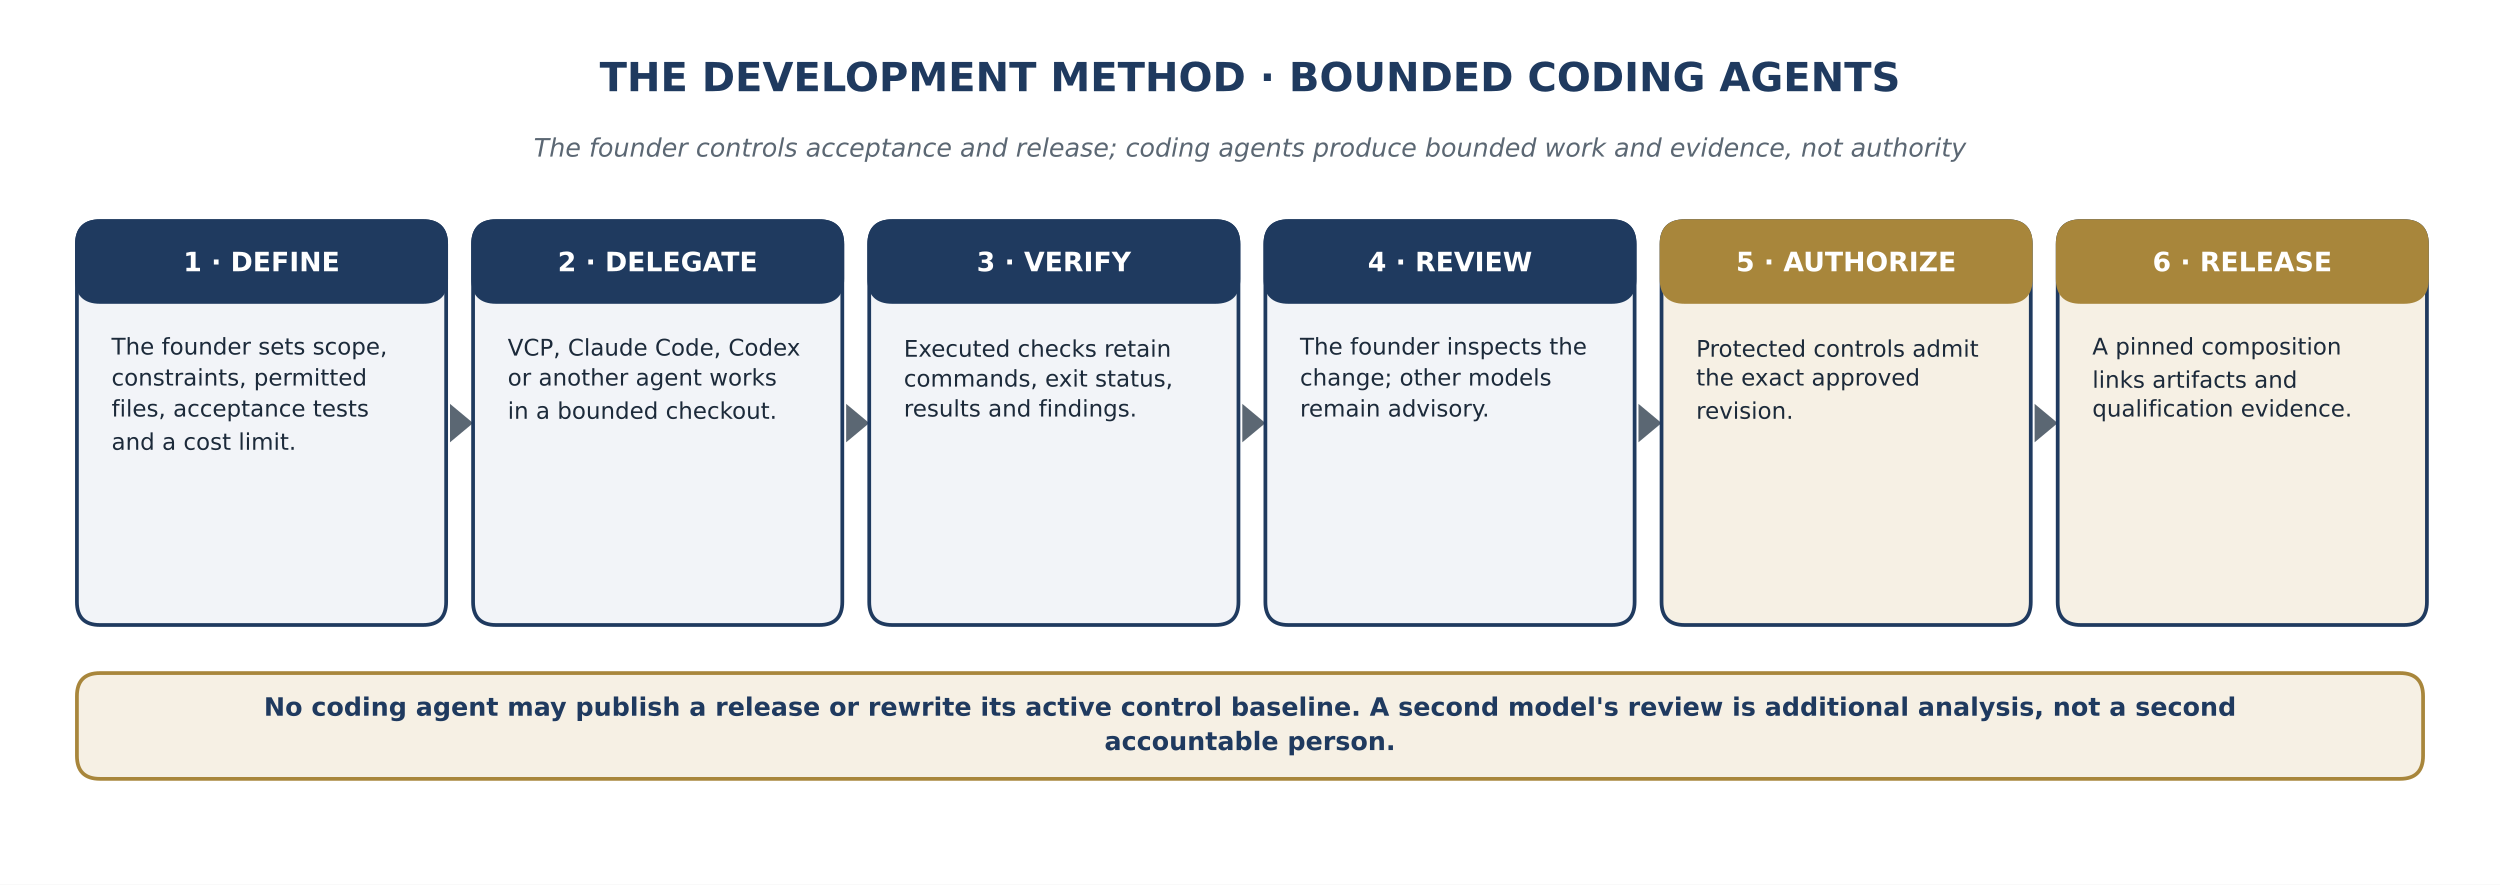
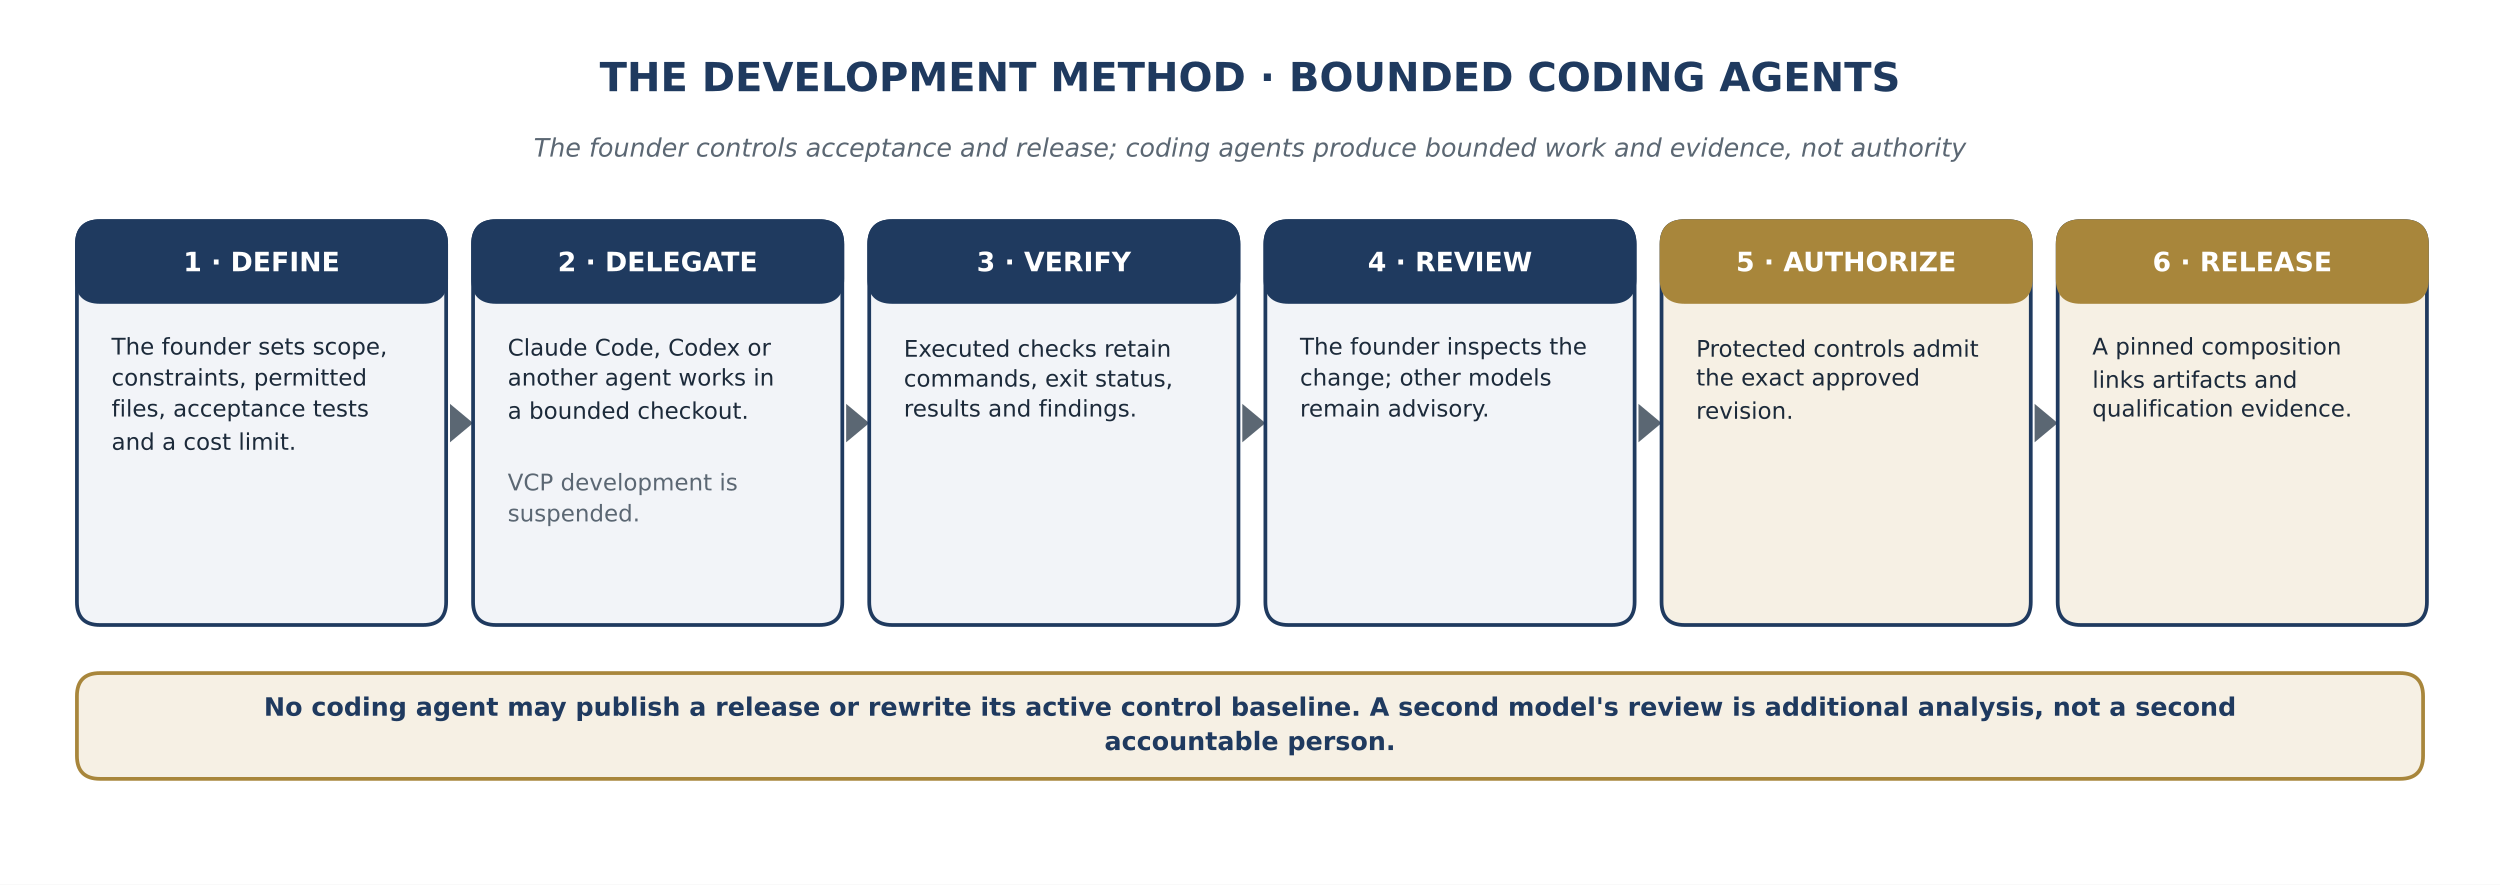
<svg xmlns="http://www.w3.org/2000/svg" width="936pt" height="331.2pt" viewBox="0 0 936 331.2" version="1.1">
  <defs>
    <style type="text/css">*{stroke-linejoin: round; stroke-linecap: butt}</style>
  </defs>
  <g id="figure_1">
    <g id="patch_1">
      <path d="M 0 331.2 L 936 331.2 L 936 0 L 0 0 z " style="fill: #ffffff" />
    </g>
    <g id="axes_1">
      <g id="patch_2">
        <path d="M 37.44 234 L 158.4 234 Q 167.04 234 167.04 225.36 L 167.04 91.44 Q 167.04 82.8 158.4 82.8 L 37.44 82.8 Q 28.8 82.8 28.8 91.44 L 28.8 225.36 Q 28.8 234 37.44 234 z " clip-path="url(#p0981483d5a)" style="fill: #f2f4f8; stroke: #1f3a5f; stroke-width: 1.4; stroke-linejoin: miter" />
      </g>
      <g id="patch_3">
        <path d="M 37.44 113.04 L 158.4 113.04 Q 167.04 113.04 167.04 104.4 L 167.04 91.44 Q 167.04 82.8 158.4 82.8 L 37.44 82.8 Q 28.8 82.8 28.8 91.44 L 28.8 104.4 Q 28.8 113.04 37.44 113.04 z " clip-path="url(#p0981483d5a)" style="fill: #1f3a5f; stroke: #1f3a5f; stroke-width: 1.4; stroke-linejoin: miter" />
      </g>
      <g id="patch_4">
        <path d="M 168.48 151.2 L 177.12 158.4 L 168.48 165.6 z " clip-path="url(#p0981483d5a)" style="fill: #5b6773" />
      </g>
      <g id="patch_5">
        <path d="M 185.76 234 L 306.72 234 Q 315.36 234 315.36 225.36 L 315.36 91.44 Q 315.36 82.8 306.72 82.8 L 185.76 82.8 Q 177.12 82.8 177.12 91.44 L 177.12 225.36 Q 177.12 234 185.76 234 z " clip-path="url(#p0981483d5a)" style="fill: #f2f4f8; stroke: #1f3a5f; stroke-width: 1.4; stroke-linejoin: miter" />
      </g>
      <g id="patch_6">
        <path d="M 185.76 113.04 L 306.72 113.04 Q 315.36 113.04 315.36 104.4 L 315.36 91.44 Q 315.36 82.8 306.72 82.8 L 185.76 82.8 Q 177.12 82.8 177.12 91.44 L 177.12 104.4 Q 177.12 113.04 185.76 113.04 z " clip-path="url(#p0981483d5a)" style="fill: #1f3a5f; stroke: #1f3a5f; stroke-width: 1.4; stroke-linejoin: miter" />
      </g>
      <g id="patch_7">
        <path d="M 316.8 151.2 L 325.44 158.4 L 316.8 165.6 z " clip-path="url(#p0981483d5a)" style="fill: #5b6773" />
      </g>
      <g id="patch_8">
        <path d="M 334.08 234 L 455.04 234 Q 463.68 234 463.68 225.36 L 463.68 91.44 Q 463.68 82.8 455.04 82.8 L 334.08 82.8 Q 325.44 82.8 325.44 91.44 L 325.44 225.36 Q 325.44 234 334.08 234 z " clip-path="url(#p0981483d5a)" style="fill: #f2f4f8; stroke: #1f3a5f; stroke-width: 1.4; stroke-linejoin: miter" />
      </g>
      <g id="patch_9">
        <path d="M 334.08 113.04 L 455.04 113.04 Q 463.68 113.04 463.68 104.4 L 463.68 91.44 Q 463.68 82.8 455.04 82.8 L 334.08 82.8 Q 325.44 82.8 325.44 91.44 L 325.44 104.4 Q 325.44 113.04 334.08 113.04 z " clip-path="url(#p0981483d5a)" style="fill: #1f3a5f; stroke: #1f3a5f; stroke-width: 1.4; stroke-linejoin: miter" />
      </g>
      <g id="patch_10">
        <path d="M 465.12 151.2 L 473.76 158.4 L 465.12 165.6 z " clip-path="url(#p0981483d5a)" style="fill: #5b6773" />
      </g>
      <g id="patch_11">
        <path d="M 482.4 234 L 603.36 234 Q 612 234 612 225.36 L 612 91.44 Q 612 82.8 603.36 82.8 L 482.4 82.8 Q 473.76 82.8 473.76 91.44 L 473.76 225.36 Q 473.76 234 482.4 234 z " clip-path="url(#p0981483d5a)" style="fill: #f2f4f8; stroke: #1f3a5f; stroke-width: 1.4; stroke-linejoin: miter" />
      </g>
      <g id="patch_12">
        <path d="M 482.4 113.04 L 603.36 113.04 Q 612 113.04 612 104.4 L 612 91.44 Q 612 82.8 603.36 82.8 L 482.4 82.8 Q 473.76 82.8 473.76 91.44 L 473.76 104.4 Q 473.76 113.04 482.4 113.04 z " clip-path="url(#p0981483d5a)" style="fill: #1f3a5f; stroke: #1f3a5f; stroke-width: 1.4; stroke-linejoin: miter" />
      </g>
      <g id="patch_13">
        <path d="M 613.44 151.2 L 622.08 158.4 L 613.44 165.6 z " clip-path="url(#p0981483d5a)" style="fill: #5b6773" />
      </g>
      <g id="patch_14">
        <path d="M 630.72 234 L 751.68 234 Q 760.32 234 760.32 225.36 L 760.32 91.44 Q 760.32 82.8 751.68 82.8 L 630.72 82.8 Q 622.08 82.8 622.08 91.44 L 622.08 225.36 Q 622.08 234 630.72 234 z " clip-path="url(#p0981483d5a)" style="fill: #f6f0e4; stroke: #1f3a5f; stroke-width: 1.4; stroke-linejoin: miter" />
      </g>
      <g id="patch_15">
        <path d="M 630.72 113.04 L 751.68 113.04 Q 760.32 113.04 760.32 104.4 L 760.32 91.44 Q 760.32 82.8 751.68 82.8 L 630.72 82.8 Q 622.08 82.8 622.08 91.44 L 622.08 104.4 Q 622.08 113.04 630.72 113.04 z " clip-path="url(#p0981483d5a)" style="fill: #a8863b; stroke: #a8863b; stroke-width: 1.4; stroke-linejoin: miter" />
      </g>
      <g id="patch_16">
        <path d="M 761.76 151.2 L 770.4 158.4 L 761.76 165.6 z " clip-path="url(#p0981483d5a)" style="fill: #5b6773" />
      </g>
      <g id="patch_17">
        <path d="M 779.04 234 L 900 234 Q 908.64 234 908.64 225.36 L 908.64 91.44 Q 908.64 82.8 900 82.8 L 779.04 82.8 Q 770.4 82.8 770.4 91.44 L 770.4 225.36 Q 770.4 234 779.04 234 z " clip-path="url(#p0981483d5a)" style="fill: #f6f0e4; stroke: #1f3a5f; stroke-width: 1.4; stroke-linejoin: miter" />
      </g>
      <g id="patch_18">
        <path d="M 779.04 113.04 L 900 113.04 Q 908.64 113.04 908.64 104.4 L 908.64 91.44 Q 908.64 82.8 900 82.8 L 779.04 82.8 Q 770.4 82.8 770.4 91.44 L 770.4 104.4 Q 770.4 113.04 779.04 113.04 z " clip-path="url(#p0981483d5a)" style="fill: #a8863b; stroke: #a8863b; stroke-width: 1.4; stroke-linejoin: miter" />
      </g>
      <g id="patch_19">
        <path d="M 37.44 291.6 L 898.56 291.6 Q 907.2 291.6 907.2 282.96 L 907.2 260.64 Q 907.2 252 898.56 252 L 37.44 252 Q 28.8 252 28.8 260.64 L 28.8 282.96 Q 28.8 291.6 37.44 291.6 z " clip-path="url(#p0981483d5a)" style="fill: #f6f0e4; stroke: #a8863b; stroke-width: 1.4; stroke-linejoin: miter" />
      </g>
      <g id="text_1">
        <text style="font-weight: 700; font-size: 15px; font-family: 'DejaVu Sans'; text-anchor: middle; fill: #1f3a5f" x="468" y="34.136" transform="rotate(-0 468 34.13648)">THE DEVELOPMENT METHOD · BOUNDED CODING AGENTS</text>
      </g>
      <g id="text_2">
        <text style="font-style: italic; font-size: 9.5px; font-family: 'DejaVu Sans'; text-anchor: middle; fill: #5b6773" x="468" y="58.628" transform="rotate(-0 468 58.62815)">The founder controls acceptance and release; coding agents produce bounded work and evidence, not authority</text>
      </g>
      <g id="text_3">
        <text style="font-weight: 700; font-size: 10px; font-family: 'DejaVu Sans'; text-anchor: middle; fill: #ffffff" x="97.92" y="101.565" transform="rotate(-0 97.92 101.5653)">1 · DEFINE</text>
      </g>
      <g id="text_4">
        <text style="font-size: 8.6px; font-family: 'DejaVu Sans'; fill: #1c2a3a" transform="translate(41.76 132.7381)">The founder sets scope,</text>
        <text style="font-size: 8.6px; font-family: 'DejaVu Sans'; fill: #1c2a3a" transform="translate(41.76 144.3481)">constraints, permitted</text>
        <text style="font-size: 8.6px; font-family: 'DejaVu Sans'; fill: #1c2a3a" transform="translate(41.76 155.9581)">files, acceptance tests</text>
        <text style="font-size: 8.6px; font-family: 'DejaVu Sans'; fill: #1c2a3a" transform="translate(41.76 168.4012)">and a cost limit.</text>
      </g>
      <g id="text_5">
        <text style="font-weight: 700; font-size: 10px; font-family: 'DejaVu Sans'; text-anchor: middle; fill: #ffffff" x="246.24" y="101.56" transform="rotate(-0 246.24 101.5598)">2 · DELEGATE</text>
      </g>
      <g id="text_6">
-         <text style="font-size: 8.6px; font-family: 'DejaVu Sans'; fill: #1c2a3a" transform="translate(190.08 133.1325)">VCP, Claude Code, Codex</text>
-         <text style="font-size: 8.6px; font-family: 'DejaVu Sans'; fill: #1c2a3a" transform="translate(190.08 144.3481)">or another agent works</text>
-         <text style="font-size: 8.6px; font-family: 'DejaVu Sans'; fill: #1c2a3a" transform="translate(190.08 156.7912)">in a bounded checkout.</text>
+         <text style="font-size: 8.6px; font-family: 'DejaVu Sans'; fill: #1c2a3a" transform="translate(190.08 133.1325)">Claude Code, Codex or</text>
+         <text style="font-size: 8.6px; font-family: 'DejaVu Sans'; fill: #1c2a3a" transform="translate(190.08 144.3481)">another agent works in</text>
+         <text style="font-size: 8.6px; font-family: 'DejaVu Sans'; fill: #1c2a3a" transform="translate(190.08 156.7912)">a bounded checkout.</text>
+         <text style="font-size: 8.6px; font-family: 'DejaVu Sans'; fill: #5b6773" transform="translate(190.08 183.6)">VCP development is</text>
+         <text style="font-size: 8.6px; font-family: 'DejaVu Sans'; fill: #5b6773" transform="translate(190.08 195.21)">suspended.</text>
      </g>
      <g id="text_7">
        <text style="font-weight: 700; font-size: 10px; font-family: 'DejaVu Sans'; text-anchor: middle; fill: #ffffff" x="394.56" y="101.56" transform="rotate(-0 394.56 101.5598)">3 · VERIFY</text>
      </g>
      <g id="text_8">
        <text style="font-size: 8.6px; font-family: 'DejaVu Sans'; fill: #1c2a3a" transform="translate(338.4 133.5712)">Executed checks retain</text>
        <text style="font-size: 8.6px; font-family: 'DejaVu Sans'; fill: #1c2a3a" transform="translate(338.4 144.7425)">commands, exit status,</text>
        <text style="font-size: 8.6px; font-family: 'DejaVu Sans'; fill: #1c2a3a" transform="translate(338.4 155.9581)">results and findings.</text>
      </g>
      <g id="text_9">
        <text style="font-weight: 700; font-size: 10px; font-family: 'DejaVu Sans'; text-anchor: middle; fill: #ffffff" x="542.88" y="101.565" transform="rotate(-0 542.88 101.5653)">4 · REVIEW</text>
      </g>
      <g id="text_10">
        <text style="font-size: 8.6px; font-family: 'DejaVu Sans'; fill: #1c2a3a" transform="translate(486.72 132.7381)">The founder inspects the</text>
        <text style="font-size: 8.6px; font-family: 'DejaVu Sans'; fill: #1c2a3a" transform="translate(486.72 144.3481)">change; other models</text>
        <text style="font-size: 8.6px; font-family: 'DejaVu Sans'; fill: #1c2a3a" transform="translate(486.72 155.9581)">remain advisory.</text>
      </g>
      <g id="text_11">
        <text style="font-weight: 700; font-size: 10px; font-family: 'DejaVu Sans'; text-anchor: middle; fill: #ffffff" x="691.2" y="101.56" transform="rotate(-0 691.2 101.5598)">5 · AUTHORIZE</text>
      </g>
      <g id="text_12">
        <text style="font-size: 8.6px; font-family: 'DejaVu Sans'; fill: #1c2a3a" transform="translate(635.04 133.5712)">Protected controls admit</text>
        <text style="font-size: 8.6px; font-family: 'DejaVu Sans'; fill: #1c2a3a" transform="translate(635.04 144.3481)">the exact approved</text>
        <text style="font-size: 8.6px; font-family: 'DejaVu Sans'; fill: #1c2a3a" transform="translate(635.04 156.7912)">revision.</text>
      </g>
      <g id="text_13">
        <text style="font-weight: 700; font-size: 10px; font-family: 'DejaVu Sans'; text-anchor: middle; fill: #ffffff" x="839.52" y="101.56" transform="rotate(-0 839.52 101.5598)">6 · RELEASE</text>
      </g>
      <g id="text_14">
        <text style="font-size: 8.6px; font-family: 'DejaVu Sans'; fill: #1c2a3a" transform="translate(783.36 132.7381)">A pinned composition</text>
        <text style="font-size: 8.6px; font-family: 'DejaVu Sans'; fill: #1c2a3a" transform="translate(783.36 145.1812)">links artifacts and</text>
        <text style="font-size: 8.6px; font-family: 'DejaVu Sans'; fill: #1c2a3a" transform="translate(783.36 155.9581)">qualification evidence.</text>
      </g>
      <g id="text_15">
        <text style="font-weight: 700; font-size: 9.5px; font-family: 'DejaVu Sans'; fill: #1f3a5f" transform="translate(98.78992 267.9718)">No coding agent may publish a release or rewrite its active control baseline. A second model's review is additional analysis, not a second</text>
        <text style="font-weight: 700; font-size: 9.5px; font-family: 'DejaVu Sans'; fill: #1f3a5f" transform="translate(413.5168 280.8339)">accountable person.</text>
      </g>
    </g>
  </g>
  <defs>
    <clipPath id="p0981483d5a">
      <rect x="0" y="0" width="936" height="331.2" />
    </clipPath>
  </defs>
</svg>
